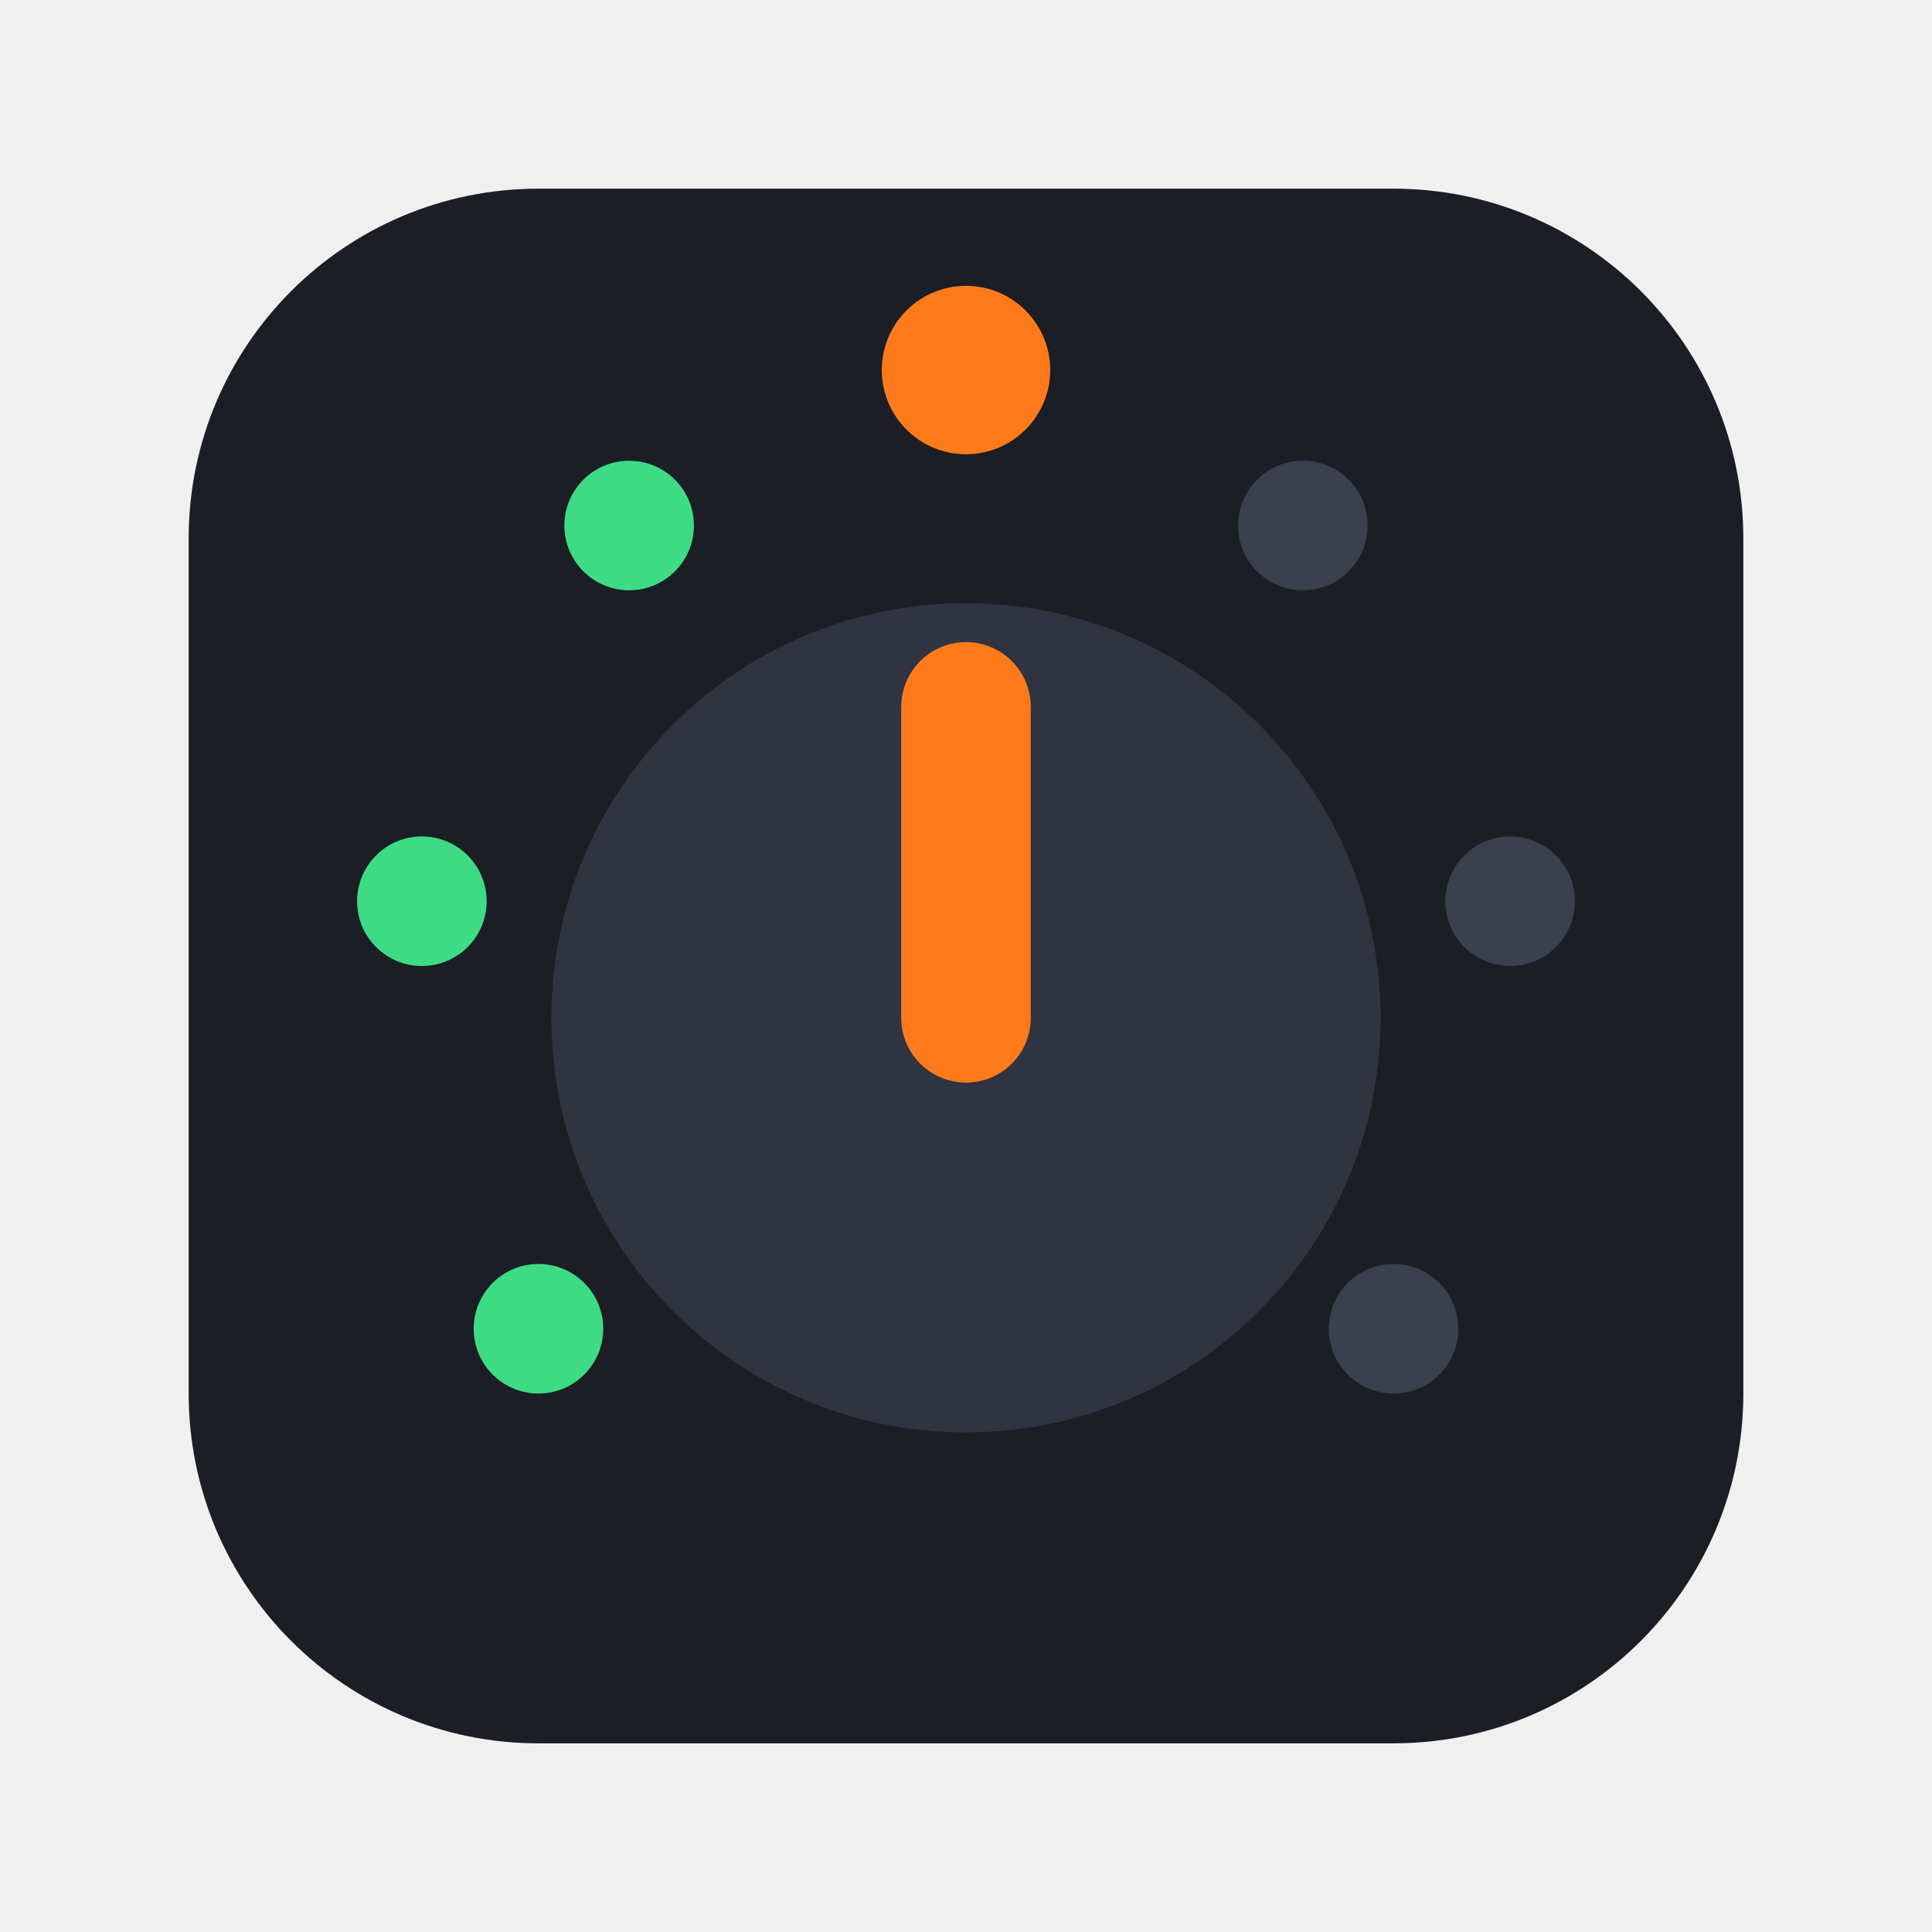
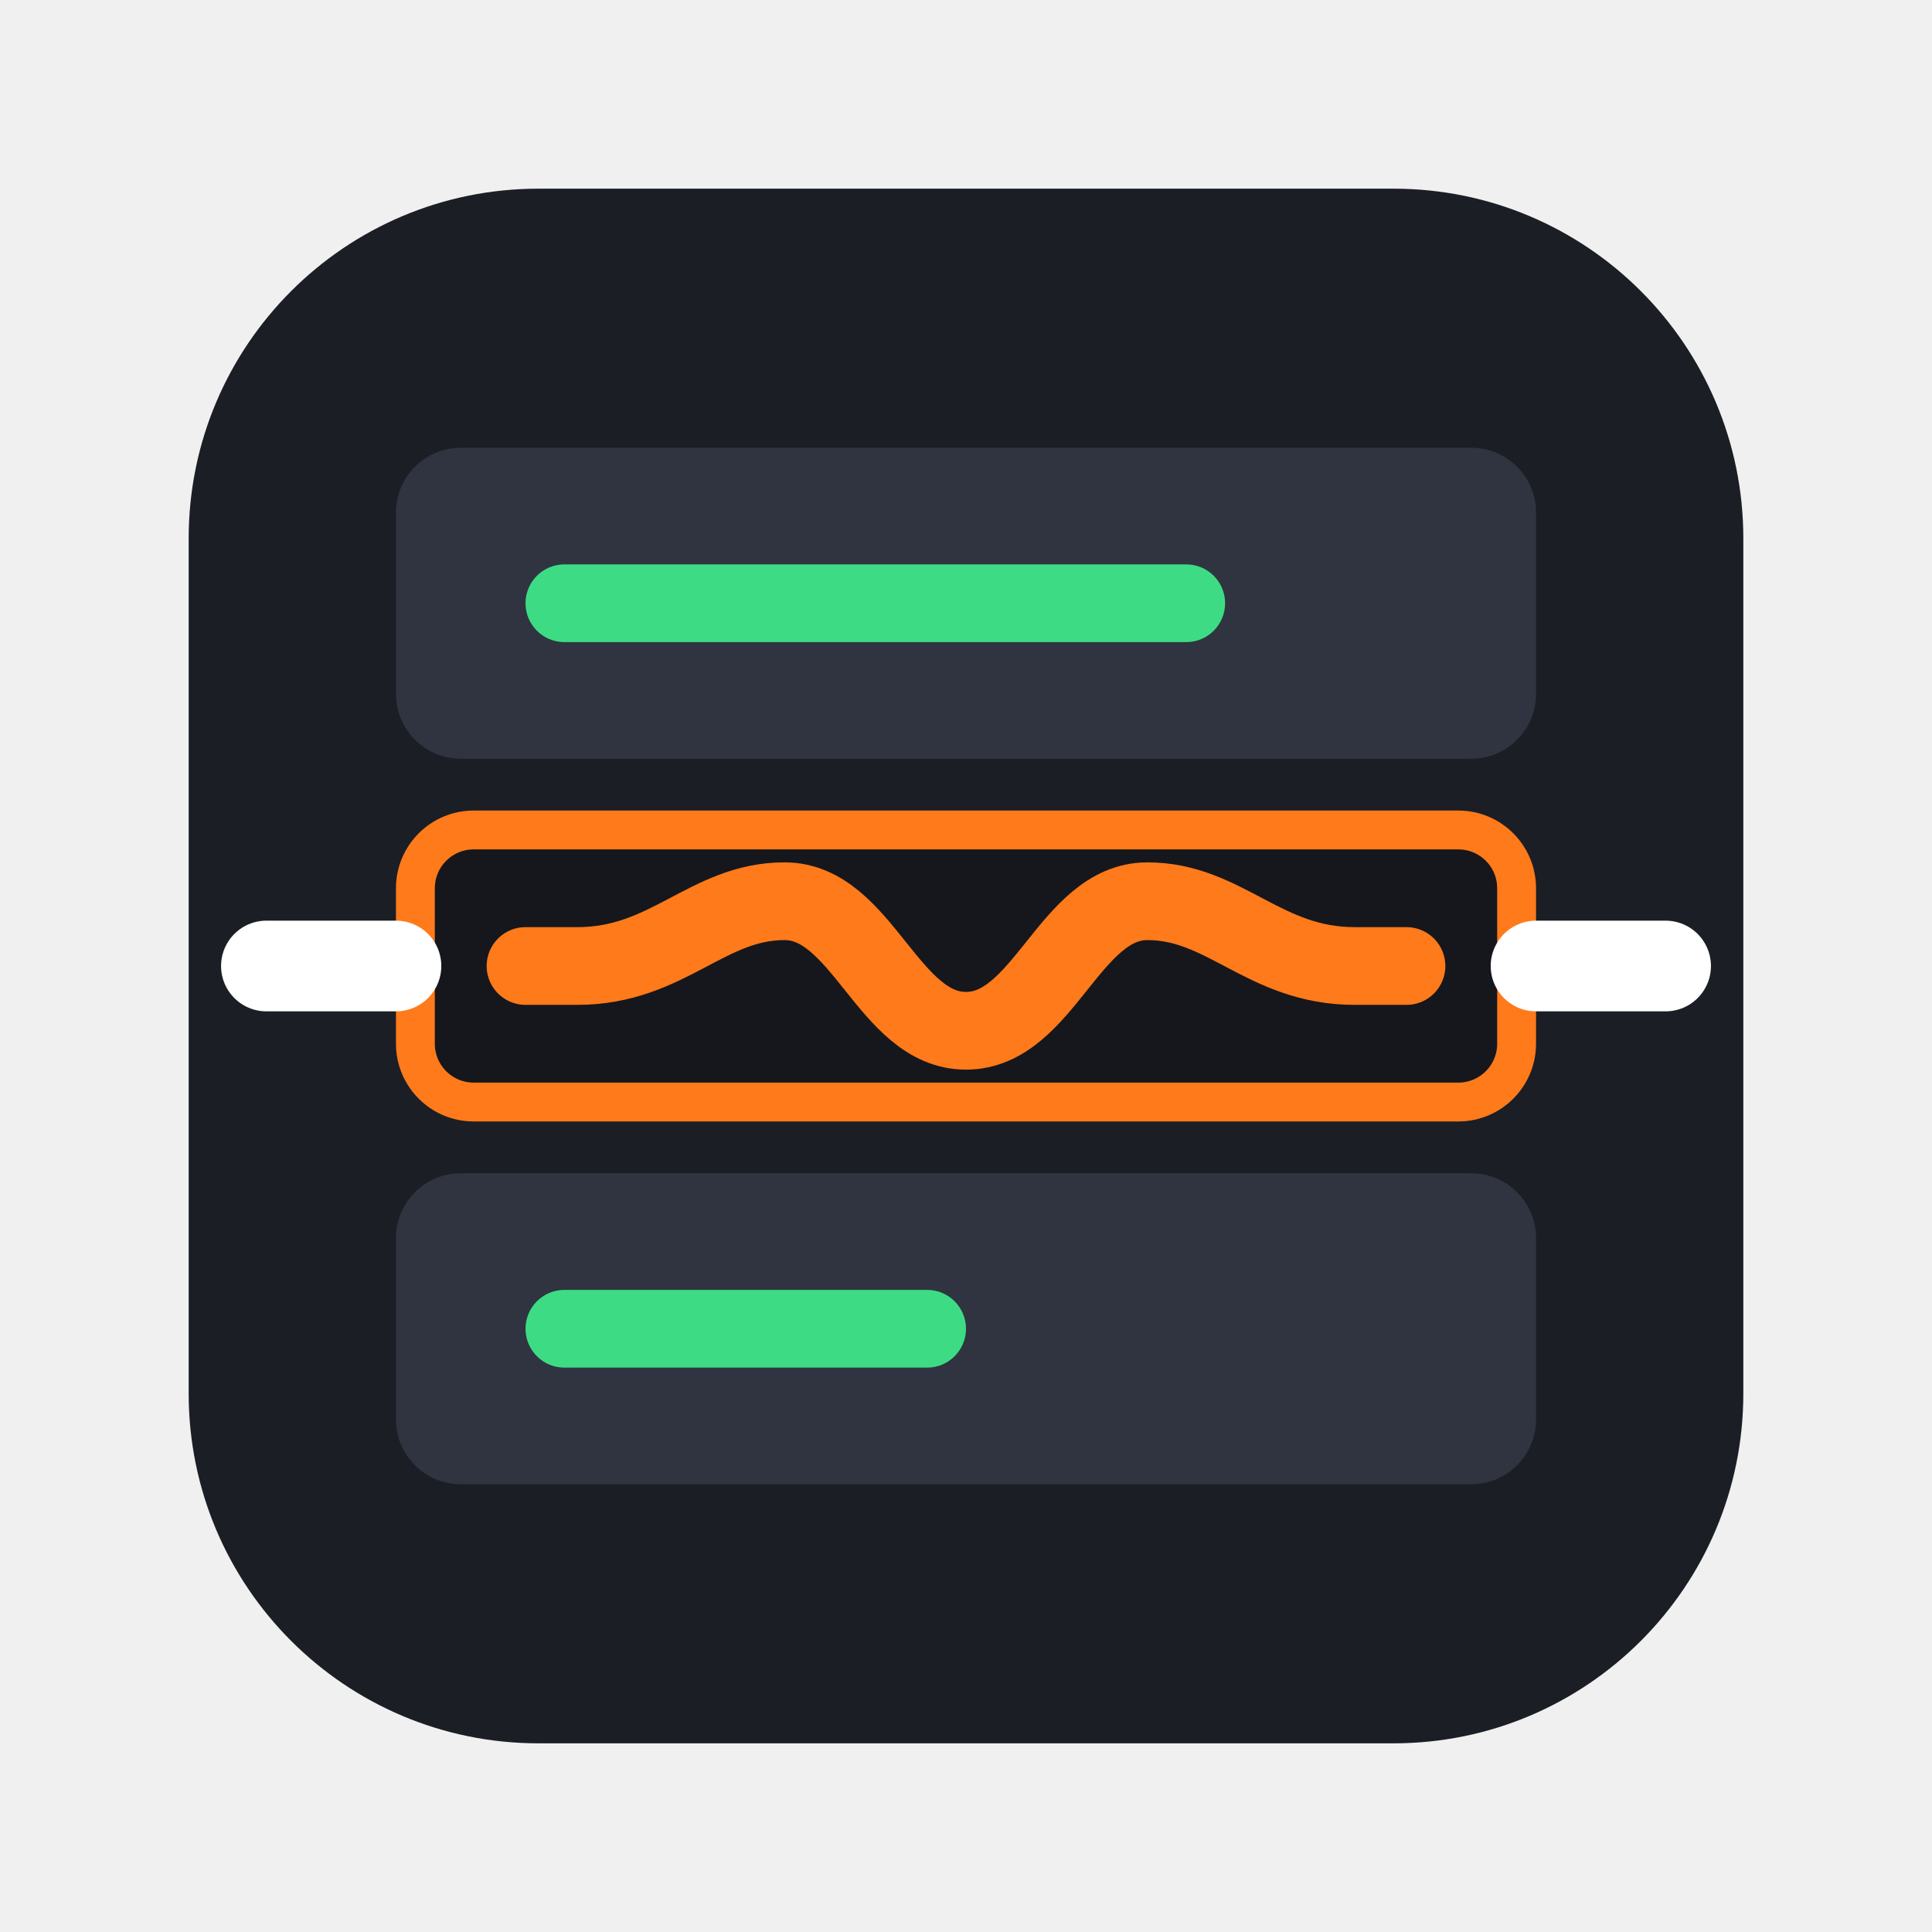
<svg xmlns="http://www.w3.org/2000/svg" width="1024" height="1024" viewBox="0 0 1024 1024">
  <g transform="translate(100,100) scale(6.866667)">
    <rect x="0" y="0" width="120" height="120" rx="27" ry="27" fill="#1b1e25" />
-     <circle cx="27.0" cy="88.0" r="5" fill="#3ddc84" />
-     <circle cx="18.0" cy="55.0" r="5" fill="#3ddc84" />
-     <circle cx="34.0" cy="26.0" r="5" fill="#3ddc84" />
-     <circle cx="86.0" cy="26.0" r="5" fill="#3a404d" />
-     <circle cx="102.0" cy="55.0" r="5" fill="#3a404d" />
-     <circle cx="93.0" cy="88.0" r="5" fill="#3a404d" />
-     <circle cx="60" cy="14" r="6.5" fill="#ff7a1a" />
-     <circle cx="60" cy="64" r="32" fill="#2f3440" />
-     <line x1="60" y1="64" x2="60" y2="40" stroke="#ff7a1a" stroke-width="10" stroke-linecap="round" />
+     <rect x="16" y="20" width="88" height="24" rx="5" ry="5" fill="#2f3440" />
+     <rect x="17.5" y="49.5" width="85" height="21" rx="4.5" ry="4.5" fill="#15171c" stroke="#ff7a1a" stroke-width="3" />
+     <rect x="16" y="76" width="88" height="24" rx="5" ry="5" fill="#2f3440" />
+     <rect x="26" y="29" width="54" height="6" rx="3" ry="3" fill="#3ddc84" />
+     <rect x="26" y="85" width="34" height="6" rx="3" ry="3" fill="#3ddc84" />
+     <path d="M6 60 H16 M104 60 H114" fill="none" stroke="#ffffff" stroke-width="7" stroke-linecap="round" />
+     <path d="M26 60 H30 C37 60 40 55 46 55 S54 65 60 65 S68 55 74 55 S83 60 90 60 H94" fill="none" stroke="#ff7a1a" stroke-width="6" stroke-linecap="round" stroke-linejoin="round" />
  </g>
</svg>
